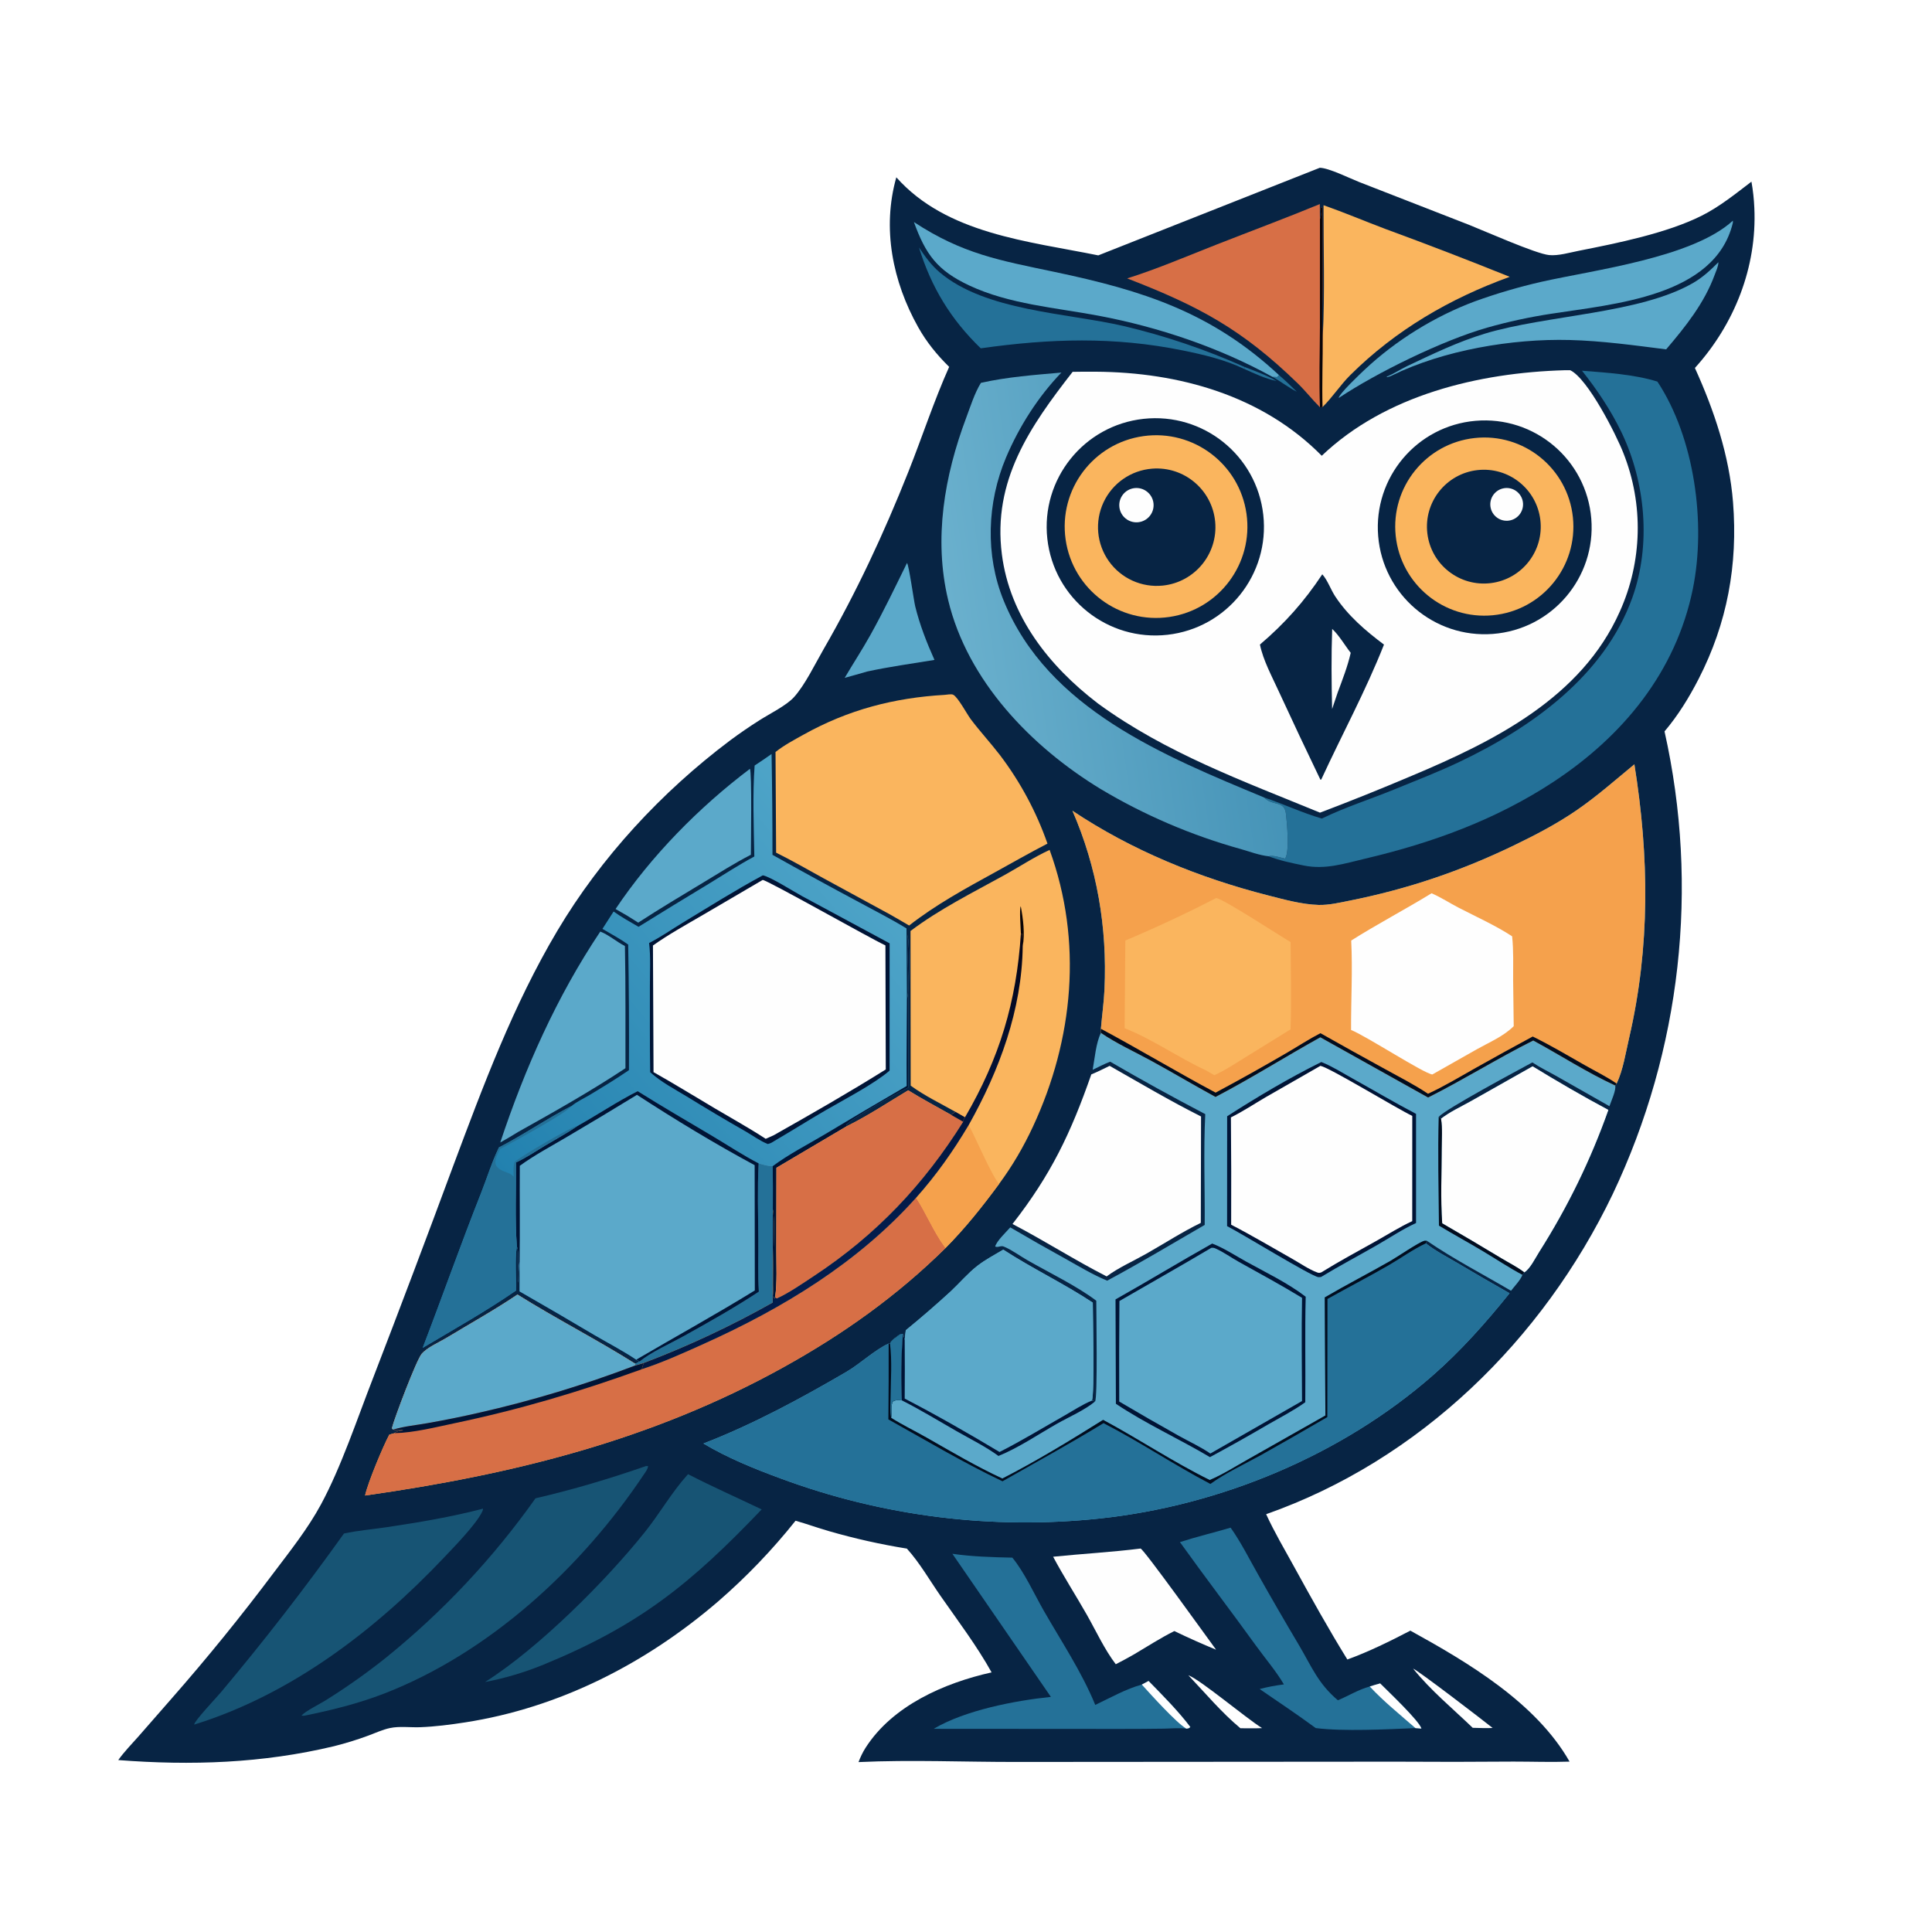
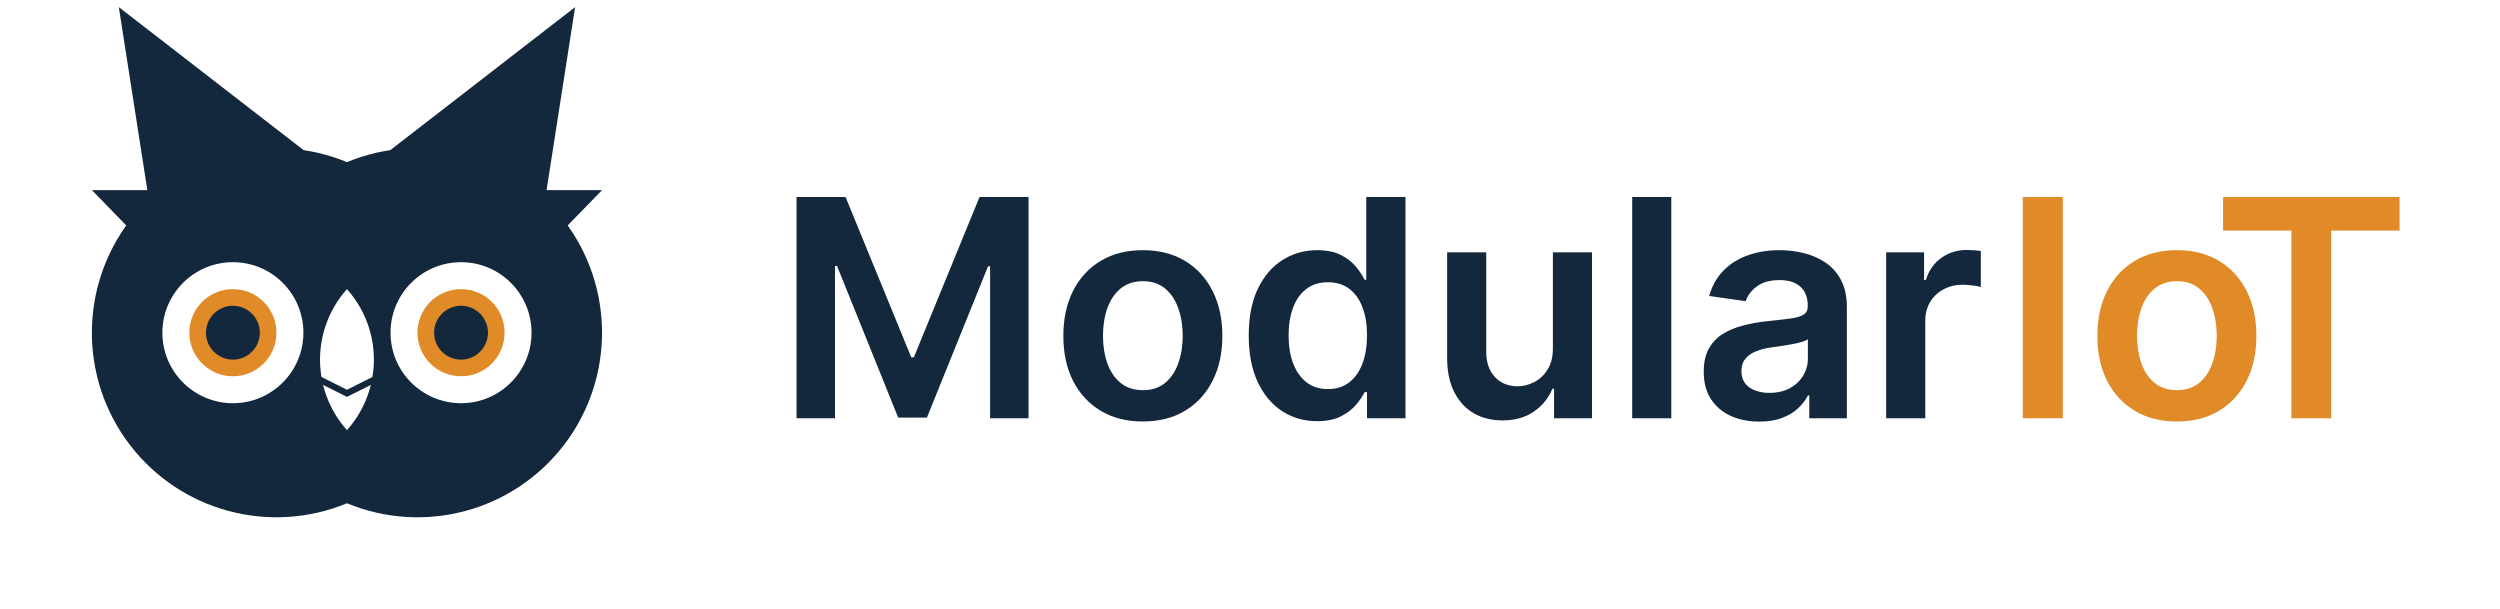
- <svg xmlns="http://www.w3.org/2000/svg" width="1024" height="1024">
-   <path fill="transparent" d="M0 0L1024 0L1024 1024L0 1024L0 0Z" />
-   <path fill="#072444" d="M699.528 88.923C704.448 89.062 715.154 94.412 720.278 96.433L778.658 119.184C787.204 122.589 813.992 134.481 821.037 135.192C825.884 135.681 831.952 133.872 836.742 132.928C856.963 128.942 883.622 123.56 902.041 114.268C911.468 109.513 919.945 102.661 928.303 96.282C929.129 100.9 929.641 105.569 929.837 110.257C931.271 141.604 919.285 171.879 898.336 195.033C908.547 217.525 916.577 241.455 918.537 266.183C921.161 299.296 915.497 330.24 900.324 359.824C895.301 369.619 889.375 379.266 882.234 387.655C900.717 470.177 891.05 556.511 854.773 632.901C817.74 710.127 752.502 773.904 671.084 802.557C675.425 812.042 680.903 821.296 685.926 830.443C695.023 847.01 704.176 863.484 714.123 879.563C725.434 875.478 736.844 869.833 747.52 864.276C778.124 881.145 814.128 902.47 831.906 933.694C822.049 934.046 812.096 933.671 802.228 933.677C781.331 933.848 760.432 933.863 739.535 933.721L539.25 933.868C511.226 933.924 483.029 932.634 455.034 933.943C456.043 931.309 457.223 928.785 458.741 926.405C473.03 904.001 500.56 891.969 525.567 886.4C517.821 872.435 507.729 859.093 498.591 845.986C492.759 837.637 487.498 828.34 480.662 820.791C466.724 818.55 452.935 815.458 439.374 811.534C433.424 809.837 427.614 807.704 421.659 806.019C409.313 821.521 395.562 835.85 380.583 848.826C342.349 881.68 296.516 905.169 246.483 912.909C238.641 914.122 230.616 915.159 222.681 915.457C217.435 915.654 211.79 914.813 206.645 915.911C202.761 916.74 198.948 918.533 195.217 919.904C189.263 922.112 183.192 923.988 177.03 925.525C139.168 934.595 101.339 935.855 62.682 932.872C65.869 928.41 69.796 924.415 73.426 920.305L90.806 900.427C109.761 878.844 127.872 856.533 145.099 833.546C153.838 821.966 163.179 810.216 170.096 797.425C180.884 777.474 189.289 752.055 197.615 730.704C212.074 693.21 226.274 655.617 240.214 617.928C256.2 575.219 271.973 532.772 295.36 493.408C318.53 454.41 350.668 419.712 386.865 392.516C391.999 388.696 397.277 385.074 402.687 381.658C407.974 378.29 416.795 373.952 420.813 369.515C426.702 363.012 431.939 352.025 436.457 344.2C453.985 313.846 468.488 282.648 481.437 250.095C488.768 231.663 494.982 212.539 503.076 194.445C496.593 188.066 491.116 181.365 486.656 173.413C473.095 149.232 467.41 121.004 475.068 93.984C501.793 124.029 545.045 127.825 582.107 135.356L699.528 88.923Z" />
-   <path fill="#5BA9CA" d="M568.415 429.715C599.827 450.712 635.476 465.217 671.991 474.555C680.539 476.741 690.094 479.405 698.927 479.633C704.375 479.773 710.012 478.43 715.334 477.367C746.088 471.222 774.375 461.648 802.627 447.979C813.876 442.537 824.887 436.795 835.223 429.741C846.227 422.231 856.022 413.541 866.259 405.094C874.092 453.979 874.683 501.775 863.464 550.158C861.692 557.801 860.255 567.247 856.848 574.316C856.216 575.216 856.526 574.928 856.062 575.314C856.783 577.528 853.872 583.833 853.033 586.304L825.412 570.611C821.046 568.139 816.35 565.887 812.191 563.1C804.66 567.199 766.605 587.529 762.546 591.944L763.765 592.955C768.477 589.291 774.549 586.507 779.789 583.556L812.307 565.189C825.429 573.205 838.886 581.055 852.455 588.287C842.969 615.022 830.917 639.68 815.721 663.654C813.796 666.692 810.862 672.666 807.891 674.371L806.911 675.694C805.935 678.456 802.699 681.736 800.869 684.133C786.135 675.451 770.42 667.341 756.344 657.681L755.694 659.011C760.79 663.001 766.865 666.147 772.444 669.426C781.604 674.863 790.819 680.208 800.086 685.46C787.521 701.071 774.396 715.889 759.281 729.104C711.02 771.296 646.849 797.945 583.326 804.787C525.901 810.964 467.825 803.707 413.686 783.588C399.572 778.381 385.799 772.805 372.835 765.099C399.11 754.938 424.449 741.243 448.746 727.033C455.856 722.874 464.018 715.183 471.008 712.118L471.71 712.137C472.246 710.608 473.859 709.511 475.13 708.593C476.282 707.761 477.156 706.755 478.608 706.985C478.922 708.046 479.314 709.127 479.506 710.217C479.693 708.499 479.83 706.759 480.083 705.051C488.238 698.4 496.196 691.512 503.947 684.396C508.64 680.004 513.014 674.802 518.076 670.879C522.258 667.637 527.192 665.045 531.742 662.335C547.176 672.372 563.885 680.284 579.2 690.417C579.222 698.24 580.192 737.756 578.769 742.345L580.41 742.8C581.82 741.012 581.043 695.556 581.046 689.397C570.821 681.658 556.114 674.532 544.687 668.023C540.661 665.731 536.264 662.432 532.028 660.704C530.378 660.031 529.13 661.354 527.453 660.7C528.311 657.645 533.255 653.065 535.457 650.532C545.137 656.217 554.895 661.769 564.727 667.187C571.955 671.23 579.171 675.606 586.83 678.786C604.272 669.437 621.381 659.153 638.517 649.228C638.654 629.735 637.847 609.957 638.81 590.506C621.812 581.628 605.016 572.366 588.437 562.728C585.285 563.883 582.181 565.589 579.135 567.023C580.219 561.073 580.864 552.824 583.512 547.447C583.311 546.607 583.396 546.113 583.503 545.268C584.079 538.299 585.08 531.324 585.401 524.34C586.905 491.617 581.484 459.74 568.415 429.715Z" />
-   <path fill="#F5A14C" d="M568.415 429.715C599.827 450.712 635.476 465.217 671.991 474.555C680.539 476.741 690.094 479.405 698.927 479.633C704.375 479.773 710.012 478.43 715.334 477.367C746.088 471.222 774.375 461.648 802.627 447.979C813.876 442.537 824.887 436.795 835.223 429.741C846.227 422.231 856.022 413.541 866.259 405.094C874.092 453.979 874.683 501.775 863.464 550.158C861.692 557.801 860.255 567.247 856.848 574.316C856.216 575.216 856.526 574.928 856.062 575.314C841.162 568.482 827.084 559.295 812.652 551.49C793.741 560.945 775.814 572.213 756.92 581.704L699.797 549.787C681.191 560.123 663.128 571.546 644.252 581.404C632.847 575.19 621.698 568.534 610.307 562.313C601.449 557.474 591.834 553.117 583.512 547.447C583.311 546.607 583.396 546.113 583.503 545.268C584.079 538.299 585.08 531.324 585.401 524.34C586.905 491.617 581.484 459.74 568.415 429.715Z" />
-   <path fill="#010C1E" d="M583.503 545.268C603.943 556.232 623.834 568.204 644.299 579.119C657.118 572.267 669.805 565.17 682.353 557.833C688.162 554.459 693.901 550.666 699.869 547.612C711.226 554.029 722.628 560.367 734.073 566.625C741.66 570.807 749.682 574.888 756.867 579.713C765.567 575.71 773.848 570.691 782.19 565.996C792.202 560.362 802.266 554.82 812.38 549.372C821.889 554.04 831.088 559.513 840.299 564.746C845.752 567.844 851.704 570.748 856.848 574.316C856.216 575.216 856.526 574.928 856.062 575.314C841.162 568.482 827.084 559.295 812.652 551.49C793.741 560.945 775.814 572.213 756.92 581.704L699.797 549.787C681.191 560.123 663.128 571.546 644.252 581.404C632.847 575.19 621.698 568.534 610.307 562.313C601.449 557.474 591.834 553.117 583.512 547.447C583.311 546.607 583.396 546.113 583.503 545.268Z" />
-   <path fill="#FEFEFE" d="M758.76 473.452C763.711 475.582 768.427 478.686 773.232 481.166C782.546 485.974 792.688 490.529 801.458 496.26C802.271 503.856 801.969 511.661 801.99 519.296L802.3 543.892C796.863 549.327 789.392 552.392 782.755 556.136L759.175 569.486C754.718 569.026 724.205 549.16 716.09 545.904C716.033 530.163 716.95 514.203 716.168 498.505C730.041 489.737 744.739 482.056 758.76 473.452Z" />
-   <path fill="#FAB55E" d="M644.625 475.956C648.903 476.741 677.668 495.578 684.054 499.324C684.089 514.702 684.583 530.226 683.998 545.589L659.613 560.677C654.385 563.897 649.208 567.399 643.587 569.892C642.053 568.933 640.442 568.068 638.874 567.163C624.339 560.397 611.064 550.905 596.076 544.969L596.447 498.497C612.792 491.61 628.863 484.09 644.625 475.956Z" />
-   <path fill="#247198" d="M702.158 687.652C713.646 680.934 725.518 674.845 737.073 668.235C740.449 666.304 752.044 658.404 754.836 657.692C755.323 657.568 755.841 657.685 756.344 657.681L755.694 659.011C760.79 663.001 766.865 666.147 772.444 669.426C781.604 674.863 790.819 680.208 800.086 685.46C787.521 701.071 774.396 715.889 759.281 729.104C711.02 771.296 646.849 797.945 583.326 804.787C525.901 810.964 467.825 803.707 413.686 783.588C399.572 778.381 385.799 772.805 372.835 765.099C399.11 754.938 424.449 741.243 448.746 727.033C455.856 722.874 464.018 715.183 471.008 712.118L471.71 712.137C472.246 710.608 473.859 709.511 475.13 708.593C476.282 707.761 477.156 706.755 478.608 706.985C477.63 717.151 477.473 731.81 478 742.219C476.305 742.136 474.733 741.837 473.25 742.823C471.893 744.906 472.823 748.885 472.336 751.486C478.295 755.259 484.857 758.411 491.012 761.913C504.259 769.449 517.438 777.254 531.281 783.659C549.478 774.344 567.35 763.411 584.676 752.569C603.732 762.796 621.788 774.889 641.183 784.449C648.199 781.482 654.955 777.156 661.592 773.426L702.491 750.255L702.158 687.652Z" />
-   <path fill="#010C1E" d="M702.158 687.652C713.646 680.934 725.518 674.845 737.073 668.235C740.449 666.304 752.044 658.404 754.836 657.692C755.323 657.568 755.841 657.685 756.344 657.681L755.694 659.011C748.954 662.156 742.551 666.818 736.077 670.562C725.367 676.755 714.374 682.426 703.585 688.474L703.514 751.088C691.793 757.927 680.015 764.669 668.183 771.314C659.38 776.171 649.648 780.663 641.526 786.514C622.278 776.41 604.168 764.238 584.901 754.293C567.283 765.051 549.293 774.932 531.348 785.113C510.682 775.304 490.824 763.444 470.854 752.306C470.999 738.911 471.05 725.514 471.008 712.118L471.71 712.137C472.246 710.608 473.859 709.511 475.13 708.593C476.282 707.761 477.156 706.755 478.608 706.985C477.63 717.151 477.473 731.81 478 742.219C476.305 742.136 474.733 741.837 473.25 742.823C471.893 744.906 472.823 748.885 472.336 751.486C478.295 755.259 484.857 758.411 491.012 761.913C504.259 769.449 517.438 777.254 531.281 783.659C549.478 774.344 567.35 763.411 584.676 752.569C603.732 762.796 621.788 774.889 641.183 784.449C648.199 781.482 654.955 777.156 661.592 773.426L702.491 750.255L702.158 687.652Z" />
-   <path fill="#247198" d="M471.71 712.137C472.246 710.608 473.859 709.511 475.13 708.593C476.282 707.761 477.156 706.755 478.608 706.985C477.63 717.151 477.473 731.81 478 742.219C476.305 742.136 474.733 741.837 473.25 742.823C471.893 744.906 472.823 748.885 472.336 751.486C471.609 748.186 471.998 744.092 472.03 740.687C472.116 731.326 472.881 721.412 471.71 712.137Z" />
-   <path fill="#5BA9CA" d="M531.742 662.335C547.176 672.372 563.885 680.284 579.2 690.417C579.222 698.24 580.192 737.756 578.769 742.345L580.41 742.8C574.856 747.457 566.69 750.941 560.298 754.564C550.263 760.254 539.863 767.383 529.211 771.682C522.402 766.703 514.341 762.728 507.001 758.536C497.407 753.057 487.86 747.194 478 742.219C477.473 731.81 477.63 717.151 478.608 706.985C478.922 708.046 479.314 709.127 479.506 710.217C479.693 708.499 479.83 706.759 480.083 705.051C488.238 698.4 496.196 691.512 503.947 684.396C508.64 680.004 513.014 674.802 518.076 670.879C522.258 667.637 527.192 665.045 531.742 662.335Z" />
-   <path fill="#001436" d="M478.608 706.985C478.922 708.046 479.314 709.127 479.506 710.217C479.592 720.572 479.594 730.928 479.511 741.283C496.515 750.085 513.347 759.76 529.778 769.585C541.475 763.664 552.766 756.765 564.17 750.294C568.88 747.621 573.764 744.347 578.769 742.345L580.41 742.8C574.856 747.457 566.69 750.941 560.298 754.564C550.263 760.254 539.863 767.383 529.211 771.682C522.402 766.703 514.341 762.728 507.001 758.536C497.407 753.057 487.86 747.194 478 742.219C477.473 731.81 477.63 717.151 478.608 706.985Z" />
-   <path fill="#FEFEFE" d="M763.765 592.955C768.477 589.291 774.549 586.507 779.789 583.556L812.307 565.189C825.429 573.205 838.886 581.055 852.455 588.287C842.969 615.022 830.917 639.68 815.721 663.654C813.796 666.692 810.862 672.666 807.891 674.371C804.236 671.551 799.603 669.258 795.638 666.853C785.288 660.589 774.872 654.433 764.392 648.388C763.466 635.294 764.119 621.791 764.135 608.645C764.14 603.573 764.603 597.946 763.765 592.955Z" />
-   <path fill="#010C1E" d="M762.672 649.608C762.498 630.42 762.01 611.123 762.546 591.944L763.765 592.955C764.603 597.946 764.14 603.573 764.135 608.645C764.119 621.791 763.466 635.294 764.392 648.388C774.872 654.433 785.288 660.589 795.638 666.853C799.603 669.258 804.236 671.551 807.891 674.371L806.911 675.694C799.823 671.915 793.055 667.399 786.162 663.269C778.392 658.613 770.434 654.284 762.672 649.608Z" />
-   <path fill="#001436" d="M700.336 562.894C705.968 565.12 711.418 568.577 716.707 571.525C727.988 577.812 739.083 584.373 750.528 590.369L750.525 648.224C743.325 651.537 736.403 656.17 729.518 660.122C719.761 665.722 709.821 670.96 700.203 676.807C699.731 676.843 699.258 676.969 698.787 676.915C694.919 676.469 657.707 653.525 650.385 649.878L650.414 591.637C666.375 581.389 683.341 571.293 700.336 562.894Z" />
-   <path fill="#FEFEFE" d="M699.856 564.914C704.702 565.827 740.155 587.46 748.535 591.447L748.515 647.227C741.812 650.337 735.496 654.347 729.048 657.955C719.434 663.337 709.704 668.555 700.347 674.377C699.358 674.679 699.092 674.778 698.077 674.402C693.696 672.78 688.982 669.498 684.848 667.17C674.092 661.115 663.52 654.784 652.541 649.13C652.624 630.168 652.58 611.207 652.409 592.246C658.8 589.082 664.95 584.978 671.116 581.381L699.856 564.914Z" />
-   <path fill="#001436" d="M642.499 659.109C648.636 661.47 654.674 665.441 660.434 668.638C670.964 674.483 682.512 679.963 692.047 687.291C691.575 705.928 692.016 724.575 691.823 743.215C685.79 747.547 678.94 751.069 672.497 754.771C662.199 760.796 651.798 766.644 641.298 772.312C624.914 762.569 607.318 754.674 591.447 744.029L591.251 688.715C608.444 679.038 625.304 668.771 642.499 659.109Z" />
-   <path fill="#5BA9CA" d="M642.044 661.37C642.996 661.31 643.432 661.356 644.299 661.742C648.485 663.606 652.556 666.559 656.581 668.799C667.812 675.05 679.128 681.186 690.111 687.867C689.767 706.086 690.047 724.355 690.103 742.58L641.501 770.41C636.394 766.87 630.282 764.084 624.836 761.042C614.222 755.108 603.681 749.045 593.215 742.853C593.132 725.088 593.167 707.323 593.32 689.559C609.569 680.162 625.886 670.944 642.044 661.37Z" />
-   <path fill="#FEFEFE" d="M829.313 196.227L832.235 196.22C841.595 200.614 856.767 230.653 860.434 240.148C871.206 267.265 870.507 297.594 858.499 324.187C838.22 369.801 791.798 392.899 748.188 411.214C732.132 418.036 715.942 424.541 699.629 430.724C659.031 414.015 618.084 399.205 582.261 373.098L581.55 372.556C556.02 352.958 535.207 326.655 531.015 293.814C526.02 254.689 545.92 226.073 568.522 197.081C572.603 197.005 576.686 196.984 580.768 197.016C624.778 197.282 668.951 209.554 700.554 241.564C734.389 209.3 783.83 197.535 829.313 196.227Z" />
-   <path fill="#072444" d="M606.125 221.993C637.693 218.566 666.077 241.344 669.568 272.906C673.059 304.468 650.339 332.898 618.784 336.452C587.139 340.018 558.609 317.218 555.108 285.565C551.607 253.913 574.465 225.43 606.125 221.993Z" />
-   <path fill="#FAB55E" d="M606.115 231.143C632.52 227.5 656.903 245.887 660.663 272.276C664.422 298.665 646.144 323.129 619.772 327.006C593.234 330.907 568.582 312.488 564.799 285.933C561.015 259.378 579.543 234.808 606.115 231.143Z" />
-   <path fill="#072444" d="M610.631 248.4C627.622 247.057 642.532 259.632 644.073 276.607C645.614 293.581 633.212 308.636 616.257 310.374C605.112 311.517 594.214 306.58 587.722 297.449C581.231 288.318 580.149 276.402 584.89 266.252C589.631 256.101 599.463 249.283 610.631 248.4Z" />
-   <path fill="#FEFEFE" d="M601.304 258.711C606.314 258.14 610.833 261.755 611.377 266.768C611.921 271.782 608.283 276.281 603.266 276.799C598.287 277.312 593.829 273.707 593.289 268.731C592.749 263.755 596.331 259.277 601.304 258.711Z" />
-   <path fill="#072444" d="M782.009 223.047C813.307 220.315 840.852 243.567 843.413 274.879C845.973 306.191 822.571 333.609 791.246 335.999C760.162 338.37 733 315.187 730.459 284.116C727.918 253.045 750.953 225.757 782.009 223.047Z" />
-   <path fill="#FAB55E" d="M781.531 232.171C807.575 229.296 830.979 248.176 833.676 274.239C836.374 300.301 817.334 323.576 791.254 326.096C765.425 328.592 742.422 309.774 739.75 283.962C737.078 258.15 755.738 235.019 781.531 232.171Z" />
-   <path fill="#072444" d="M783.079 249.164C799.551 247.3 814.439 259.081 816.412 275.54C818.385 291.999 806.704 306.965 790.259 309.048C773.657 311.15 758.519 299.334 756.527 282.719C754.535 266.105 766.452 251.045 783.079 249.164Z" />
-   <path fill="#FEFEFE" d="M796.589 258.881C801.225 257.794 805.871 260.646 807.002 265.272C808.132 269.898 805.325 274.571 800.71 275.745C796.033 276.936 791.282 274.082 790.136 269.393C788.991 264.705 791.889 259.982 796.589 258.881Z" />
-   <path fill="#072444" d="M700.839 304.39C703.611 307.427 705.354 312.556 707.688 316.093C714.478 326.38 723.77 334.326 733.54 341.652C723.869 366.148 711.288 389.312 700.282 413.181L699.836 413.242C692.356 397.719 685.009 382.132 677.794 366.483C674.197 358.573 669.545 350.131 667.794 341.631C680.985 330.387 691.281 318.82 700.839 304.39Z" />
-   <path fill="#FEFEFE" d="M706.086 333.349C709.653 336.591 712.885 342.174 715.907 346.02C714.285 353.222 711.525 360.216 708.971 367.127L706.052 375.791C705.715 361.59 705.575 347.553 706.086 333.349Z" />
-   <defs>
-     <linearGradient id="gradient_0" gradientUnits="userSpaceOnUse" x1="272.77" y1="629.915" x2="465.127" y2="469.505">
-       <stop offset="0" stop-color="#2281AF" />
-       <stop offset="1" stop-color="#4EA4C8" />
-     </linearGradient>
-   </defs>
-   <path fill="url(#gradient_0)" d="M408.947 399.636C409.275 417.447 409.435 435.26 409.426 453.074C424.58 461.575 439.822 469.916 455.151 478.098C463.612 482.679 472.248 487.058 480.46 492.072L480.682 529.392C480.743 529.227 480.819 529.067 480.866 528.898C482.419 523.291 480.314 503.337 481.111 495.415C482.45 506.661 481.638 518.617 481.524 529.931L481.5 576.362C477.293 578.22 450.197 593.589 448.661 596.051L448.987 596.823L411.544 618.963L411.475 662.469C411.454 670.671 411.984 679.588 410.833 687.694L410.482 688.294C408.391 686.391 411.288 647.633 409.621 641.062L409.515 690.405C387.57 702.769 364.73 713.47 341.185 722.417C339.685 722.867 338.13 723.438 336.605 723.768L336.718 722.832L339.037 721.691L337.229 720.642C330.134 715.873 322.28 711.822 314.895 707.495C301.797 699.708 288.634 692.03 275.408 684.463C275.452 679.218 275.445 673.972 275.387 668.727C274.616 672.173 274.891 676.248 274.8 679.797C273.96 675.761 275.535 663.286 273.938 660.686C272.872 667.251 273.678 677.045 273.487 684.04C257.608 695.004 240.589 704.524 224.022 714.41C234.504 687.132 244.189 659.527 254.953 632.366C258.125 624.362 260.689 615.894 264.445 608.157C277.61 601.408 289.856 592.898 303.011 586.142C305.703 583.868 309.683 582.057 312.734 580.219C319.724 576.008 326.623 571.812 333.359 567.198C333.473 545.01 333.338 522.821 332.953 500.635C328.627 497.562 323.88 495.008 319.301 492.33L325.216 483.12C329.455 486.119 333.937 488.649 338.44 491.222C350.792 483.547 363.194 475.954 375.647 468.445C383.639 463.569 391.559 458.381 399.812 453.963C399.534 438.788 398.852 420.695 399.969 405.743C402.995 403.757 405.988 401.721 408.947 399.636Z" />
-   <path fill="#5BA9CA" d="M306.08 596.797C316.788 590.805 327.034 583.886 337.981 578.347C351.073 586.551 364.433 594.29 377.708 602.189C385.789 606.996 393.749 612.295 402.097 616.608C404.592 617.347 406.904 618.093 409.539 618.086C409.668 625.744 409.696 633.403 409.621 641.062L409.515 690.405C387.57 702.769 364.73 713.47 341.185 722.417C339.685 722.867 338.13 723.438 336.605 723.768L336.718 722.832L339.037 721.691L337.229 720.642C330.134 715.873 322.28 711.822 314.895 707.495C301.797 699.708 288.634 692.03 275.408 684.463C275.452 679.218 275.445 673.972 275.387 668.727C274.616 672.173 274.891 676.248 274.8 679.797C273.96 675.761 275.535 663.286 273.938 660.686C272.892 646.038 273.585 630.817 273.479 616.116C278.815 613.676 283.901 610.183 288.951 607.161C294.661 603.744 300.589 600.558 306.08 596.797Z" />
-   <path fill="#247198" d="M402.097 616.608C404.592 617.347 406.904 618.093 409.539 618.086C409.668 625.744 409.696 633.403 409.621 641.062L409.515 690.405C387.57 702.769 364.73 713.47 341.185 722.417C339.685 722.867 338.13 723.438 336.605 723.768L336.718 722.832L339.037 721.691C344.316 717.056 355.805 711.845 362.291 708.238C375.773 700.742 389.341 693.126 402.212 684.625C401.642 675.489 402.008 666.055 401.936 656.883C401.832 643.498 401.4 629.972 402.097 616.608Z" />
-   <path fill="#001436" d="M306.08 596.797C316.788 590.805 327.034 583.886 337.981 578.347C351.073 586.551 364.433 594.29 377.708 602.189C385.789 606.996 393.749 612.295 402.097 616.608C401.4 629.972 401.832 643.498 401.936 656.883C402.008 666.055 401.642 675.489 402.212 684.625C389.341 693.126 375.773 700.742 362.291 708.238C355.805 711.845 344.316 717.056 339.037 721.691L337.229 720.642C358.164 708.371 379.401 696.71 400.067 683.961L399.987 617.565C378.808 606.158 357.771 593.402 337.615 580.283C325.245 587.877 312.801 595.351 300.286 602.704C292.049 607.573 283.228 612.253 275.504 617.889C275.373 634.834 275.674 651.782 275.387 668.727C274.616 672.173 274.891 676.248 274.8 679.797C273.96 675.761 275.535 663.286 273.938 660.686C272.892 646.038 273.585 630.817 273.479 616.116C278.815 613.676 283.901 610.183 288.951 607.161C294.661 603.744 300.589 600.558 306.08 596.797Z" />
-   <path fill="#247198" d="M264.445 608.157C277.61 601.408 289.856 592.898 303.011 586.142C300.284 589.938 270.941 605.875 265.047 609.028C263.998 611.309 261.965 614.578 262.725 617.147C263.276 619.007 265.603 620.251 267.275 620.921C269.467 621.8 270.492 621.91 272.253 623.685C272.206 621.036 271.939 618.332 272.79 615.791C276.193 612.868 303.133 596.884 306.08 596.797C300.589 600.558 294.661 603.744 288.951 607.161C283.901 610.183 278.815 613.676 273.479 616.116C273.585 630.817 272.892 646.038 273.938 660.686C272.872 667.251 273.678 677.045 273.487 684.04C257.608 695.004 240.589 704.524 224.022 714.41C234.504 687.132 244.189 659.527 254.953 632.366C258.125 624.362 260.689 615.894 264.445 608.157Z" />
-   <path fill="#001436" d="M480.682 529.392C480.743 529.227 480.819 529.067 480.866 528.898C482.419 523.291 480.314 503.337 481.111 495.415C482.45 506.661 481.638 518.617 481.524 529.931L481.5 576.362C477.293 578.22 450.197 593.589 448.661 596.051L448.987 596.823L411.544 618.963L411.475 662.469C411.454 670.671 411.984 679.588 410.833 687.694L410.482 688.294C408.391 686.391 411.288 647.633 409.621 641.062C409.696 633.403 409.668 625.744 409.539 618.086C418.029 611.794 427.72 606.823 436.816 601.439C451.329 592.71 465.912 584.097 480.562 575.6C480.433 560.204 480.638 544.79 480.682 529.392Z" />
-   <path fill="#001436" d="M404.318 463.949C408.276 464.671 420.699 472.583 425.102 474.967L471.517 499.986L471.494 567.462C463.185 574.597 447.655 582.626 437.743 588.382C428.626 593.676 419.724 599.32 410.611 604.623C409.369 605.438 408.418 606.028 406.934 606.348C402.856 604.747 398.85 601.775 395.027 599.588C384.615 593.649 374.309 587.528 364.111 581.228C357.509 577.217 350.35 573.495 344.617 568.294C344.356 553.107 344.503 537.893 344.46 522.703C344.439 515.222 344.935 507.225 344.041 499.808C350.157 496.731 355.885 492.665 361.751 489.115C375.808 480.606 389.861 471.744 404.318 463.949Z" />
-   <path fill="#FEFEFE" d="M404.235 466.386C406.794 466.523 460.601 497.018 469.293 501.092L469.488 566.82C450.027 578.996 429.971 590.478 409.981 601.762L405.836 603.597C397.117 597.896 387.897 592.799 378.931 587.487C368.094 581.067 357.359 574.434 346.383 568.255L346.078 501.129C354.493 495.174 363.623 490.143 372.524 484.951L404.235 466.386Z" />
-   <path fill="#FAB55E" d="M556.318 450.47C573.948 498.898 569.01 550.911 547.502 597.101C542.485 607.875 536.609 617.96 529.53 627.524C520.674 639.522 511.672 650.861 501.16 661.47C475.363 686.888 446.91 707.123 415.266 724.661C345.453 763.355 271.865 781.507 193.496 792.656C194.983 785.804 202.979 766.682 206.326 760.427C207.289 760.089 208.223 759.822 209.218 759.597C209.891 758.839 211.705 758.35 212.709 758.268C213.534 758.201 212.876 758.373 213.687 758.091L213.686 758.077C213.541 758.044 213.396 758.014 213.252 757.976C211.896 757.619 210.7 757.962 209.311 757.837L208.356 757.744L207.722 756.995C208.921 752.005 220.759 720.717 223.551 717.527C226.596 714.049 232.748 711.484 236.776 709.043C249.271 701.47 262.16 694.33 274.268 686.158C294.729 698.985 316.312 709.976 336.718 722.832L336.605 723.768C338.13 723.438 339.685 722.867 341.185 722.417C364.73 713.47 387.57 702.769 409.515 690.405L409.621 641.062C411.288 647.633 408.391 686.391 410.482 688.294L410.833 687.694C411.984 679.588 411.454 670.671 411.475 662.469L411.544 618.963L448.987 596.823C460.03 591.391 470.783 584.245 481.359 577.9C488.767 582.477 496.486 586.61 504.076 590.878L506.432 589.323C498.587 584.893 489.952 580.738 482.683 575.412L482.59 493.436C498.177 481.702 515.462 473.17 532.47 463.759C540.354 459.396 548.142 454.216 556.318 450.47Z" />
-   <path fill="#D76F46" d="M485.557 634.833C490.952 643.155 494.856 652.884 500.653 660.774L501.16 661.47C475.363 686.888 446.91 707.123 415.266 724.661C345.453 763.355 271.865 781.507 193.496 792.656C194.983 785.804 202.979 766.682 206.326 760.427C207.289 760.089 208.223 759.822 209.218 759.597C209.891 758.839 211.705 758.35 212.709 758.268C213.534 758.201 212.876 758.373 213.687 758.091L213.686 758.077C213.541 758.044 213.396 758.014 213.252 757.976C211.896 757.619 210.7 757.962 209.311 757.837L208.356 757.744L207.722 756.995C208.921 752.005 220.759 720.717 223.551 717.527C226.596 714.049 232.748 711.484 236.776 709.043C249.271 701.47 262.16 694.33 274.268 686.158C294.729 698.985 316.312 709.976 336.718 722.832L336.605 723.768C338.13 723.438 339.685 722.867 341.185 722.417C340.801 723.525 340.423 724.619 340.112 725.749C351.415 722.077 362.416 717.071 373.242 712.193C415.121 693.325 454.699 669.289 485.557 634.833Z" />
-   <path fill="#5BA9CA" d="M274.268 686.158C294.729 698.985 316.312 709.976 336.718 722.832L336.605 723.768C309.56 734.071 281.821 742.451 253.595 748.847C244.568 750.904 235.491 752.735 226.372 754.338C220.464 755.386 214.082 755.967 208.356 757.744L207.722 756.995C208.921 752.005 220.759 720.717 223.551 717.527C226.596 714.049 232.748 711.484 236.776 709.043C249.271 701.47 262.16 694.33 274.268 686.158Z" />
-   <path fill="#001436" d="M336.605 723.768C338.13 723.438 339.685 722.867 341.185 722.417C340.801 723.525 340.423 724.619 340.112 725.749C306.493 737.863 275.6 747.05 240.576 754.414C230.664 756.497 219.345 759.372 209.218 759.597C209.891 758.839 211.705 758.35 212.709 758.268C213.534 758.201 212.876 758.373 213.687 758.091L213.686 758.077C213.541 758.044 213.396 758.014 213.252 757.976C211.896 757.619 210.7 757.962 209.311 757.837L208.356 757.744C214.082 755.967 220.464 755.386 226.372 754.338C235.491 752.735 244.568 750.904 253.595 748.847C281.821 742.451 309.56 734.071 336.605 723.768Z" />
-   <path fill="#D76F46" d="M481.359 577.9C488.767 582.477 496.486 586.61 504.076 590.878L506.432 589.323L511.466 592.192L510.342 593.975L510.501 594.551C489.626 627.871 464.45 654.479 431.547 676.198C425.9 679.926 417.661 685.61 411.724 688.188L410.833 687.694C411.984 679.588 411.454 670.671 411.475 662.469L411.544 618.963L448.987 596.823C460.03 591.391 470.783 584.245 481.359 577.9Z" />
-   <path fill="#001436" d="M506.432 589.323L511.466 592.192L510.342 593.975L510.501 594.551L504.076 590.878L506.432 589.323Z" />
-   <path fill="#F5A14C" d="M513.441 596.28C517.211 603.242 525.517 622.878 529.53 627.524C520.674 639.522 511.672 650.861 501.16 661.47L500.653 660.774C494.856 652.884 490.952 643.155 485.557 634.833C496.345 622.711 505.153 610.208 513.441 596.28Z" />
-   <defs>
-     <linearGradient id="gradient_1" gradientUnits="userSpaceOnUse" x1="421.501" y1="581.376" x2="471.638" y2="650.629">
-       <stop offset="0" stop-color="#050111" />
-       <stop offset="1" stop-color="#021D4E" />
-     </linearGradient>
-   </defs>
-   <path fill="url(#gradient_1)" d="M541.087 494.9L541.712 494.776C541.938 497.063 541.834 499.345 542.063 501.618C541.631 535.233 529.707 567.287 513.441 596.28C505.153 610.208 496.345 622.711 485.557 634.833C454.699 669.289 415.121 693.325 373.242 712.193C362.416 717.071 351.415 722.077 340.112 725.749C340.423 724.619 340.801 723.525 341.185 722.417C364.73 713.47 387.57 702.769 409.515 690.405L409.621 641.062C411.288 647.633 408.391 686.391 410.482 688.294L410.833 687.694L411.724 688.188C417.661 685.61 425.9 679.926 431.547 676.198C464.45 654.479 489.626 627.871 510.501 594.551L510.342 593.975L511.466 592.192C529.753 560.894 538.739 531.007 541.087 494.9Z" />
-   <path fill="#0A0406" d="M541.087 494.9C541.021 492.232 540.183 481.873 541.023 480.33C542.297 486.862 543.294 495.006 542.063 501.618C541.834 499.345 541.938 497.063 541.712 494.776L541.087 494.9Z" />
-   <path fill="#FAB55E" d="M500.736 368.29C501.868 368.203 504.179 367.737 505.181 368.205C507.661 369.365 512.565 378.584 514.521 381.184C519.419 387.694 524.997 393.707 529.964 400.174C540.773 414.411 549.283 430.254 555.183 447.128C545.731 452.005 536.477 457.315 527.155 462.438C511.463 471.061 495.994 479.494 481.85 490.545C478.442 488.481 474.946 486.545 471.493 484.556L436.445 465.487C428.115 460.924 419.879 456.126 411.355 451.933L411.043 398.568C415.594 394.957 420.91 392.144 425.976 389.325C449.646 376.155 473.806 369.86 500.736 368.29Z" />
-   <path fill="#247198" d="M838.489 196.488C851.433 197.516 865.995 198.382 878.456 202.25C898.159 232.027 904.334 277.413 897.224 312.209C888.25 356.129 860.133 390.198 823.395 414.378C792.862 434.473 759.123 446.726 723.71 455.069C712.564 457.695 702.467 461.087 690.991 458.731C684.92 457.485 678.143 456.11 672.391 453.841C674.621 453.116 678.759 454.582 681.115 455.08C683.622 451.595 682.107 435.943 681.587 431.366C680.782 424.289 675.158 427.199 670.669 423.303C670.434 423.099 670.211 422.881 669.982 422.67C680.27 426.09 690.223 430.856 700.627 433.851L701.301 433.522C713.228 427.764 726.242 423.622 738.531 418.605C750.186 413.847 762.109 409.238 773.474 403.84C811.717 385.674 850.22 358.284 865.106 316.964C875.179 289.003 872.223 255.903 859.485 229.254C853.966 217.706 846.462 206.506 838.489 196.488Z" />
-   <defs>
-     <linearGradient id="gradient_2" gradientUnits="userSpaceOnUse" x1="665.164" y1="319.563" x2="506.322" y2="342.867">
-       <stop offset="0" stop-color="#4593B7" />
-       <stop offset="1" stop-color="#6AB0CD" />
-     </linearGradient>
-   </defs>
-   <path fill="url(#gradient_2)" d="M519.908 202.921C533.806 199.789 548.397 198.722 562.572 197.461C550.293 210.192 540.138 226.121 533.235 242.454C523.11 266.41 522.126 294.261 532.002 318.434C555.427 375.773 616.95 400.619 669.982 422.67C670.211 422.881 670.434 423.099 670.669 423.303C675.158 427.199 680.782 424.289 681.587 431.366C682.107 435.943 683.622 451.595 681.115 455.08C678.759 454.582 674.621 453.116 672.391 453.841C667.716 453.38 662.393 451.381 657.848 450.076C631.675 442.823 606.596 432.084 583.284 418.147C546.572 395.8 512.807 360.903 502.541 318.028C494.763 285.539 500.551 252.211 512.114 221.407C514.372 215.392 516.537 208.375 519.908 202.921Z" />
-   <path fill="#FEFEFE" d="M588.134 564.924C604.169 574.035 620.089 583.483 636.578 591.754L636.451 648.152C626.548 652.979 617.189 659.043 607.608 664.484C600.605 668.46 593.038 671.736 586.539 676.521C569.597 667.868 553.521 657.541 536.649 648.739C557.109 622.52 567.518 600.624 578.419 569.45C581.723 568.12 584.923 566.468 588.134 564.924Z" />
-   <path fill="#175474" d="M342.379 777.047L343.481 777.022C343.392 778.653 342.268 779.991 341.377 781.326C308.317 830.874 259.616 875.923 203.527 897.659C189.951 902.921 175.352 906.534 161.108 909.396L159.823 909.319C161.305 907.235 169.865 902.945 172.565 901.233C183.703 894.286 194.428 886.697 204.685 878.506C234.818 854.15 261.45 825.758 283.83 794.131C303.813 789.512 323.016 783.768 342.379 777.047Z" />
-   <path fill="#175474" d="M256.034 799.613C256.016 800.119 255.846 800.607 255.638 801.064C252.604 807.703 240.564 820.016 235.215 825.661C198.691 864.201 154.216 898.161 102.914 914.076C102.891 912.238 114.777 899.713 117.096 896.939C139.924 869.755 161.678 841.686 182.307 812.798C189.724 811.175 197.482 810.563 204.994 809.439C222.09 806.88 239.311 804.007 256.034 799.613Z" />
-   <path fill="#D76F46" d="M597.419 147.561C613.444 142.51 629.032 135.809 644.669 129.672C662.967 122.49 681.357 115.669 699.532 108.164L699.589 116.126C699.691 115.804 699.799 115.484 699.896 115.161C700.276 113.893 700.121 113.223 699.974 111.94C699.913 111.411 699.894 110.879 699.858 110.348L700.868 109.717L701.009 151.239C700.98 160.107 700.471 169.295 701.127 178.131C701.239 190.637 700.552 203.225 701.014 215.711L699.614 215.881C695.557 211.849 692.036 207.302 687.911 203.288C658.432 174.592 635.433 162.237 597.419 147.561Z" />
-   <path fill="#0A0406" d="M699.589 116.126C699.691 115.804 699.799 115.484 699.896 115.161C700.276 113.893 700.121 113.223 699.974 111.94C699.913 111.411 699.894 110.879 699.858 110.348L700.868 109.717L701.009 151.239C700.98 160.107 700.471 169.295 701.127 178.131C701.239 190.637 700.552 203.225 701.014 215.711L699.614 215.881C699.05 201.826 699.535 187.6 699.584 173.532L699.589 116.126Z" />
-   <path fill="#FAB55E" d="M701.503 108.76C712.506 112.63 723.251 117.183 734.161 121.304C756.302 129.428 778.313 137.902 800.187 146.722C768.548 158.159 739.704 174.95 715.739 198.744C710.404 204.041 706.297 210.494 701.014 215.711C700.552 203.225 701.239 190.637 701.127 178.131C702.228 155.164 701.433 131.782 701.503 108.76Z" />
-   <path fill="#175474" d="M364.687 781.349C377.547 787.993 390.676 793.764 403.709 800.016C366.083 839.399 339.063 861.365 288.122 882.27C278.108 886.382 267.706 889.477 257.073 891.509C285.234 873.744 320.846 838.232 341.827 811.99C349.595 802.275 355.965 791.044 364.234 781.841C364.383 781.675 364.536 781.513 364.687 781.349Z" />
-   <path fill="#247198" d="M504.784 823.541C515.215 825.047 526.037 825.366 536.564 825.582C542.945 833.319 548.098 844.736 553.121 853.529C562.454 869.867 573.393 886.199 580.506 903.648C588.355 899.945 596.833 895.108 605.186 892.861L608.748 890.947C616.025 898.358 624.719 907.124 630.885 915.361C630.066 916.172 629.887 916.033 628.798 916.216C624.898 915.715 620.457 916.18 616.509 916.229C608.868 916.334 601.227 916.384 593.586 916.379L494.866 916.314C511.485 906.455 537.854 901.358 556.991 899.388L504.784 823.541Z" />
-   <path fill="#FEFEFE" d="M605.186 892.861L608.748 890.947C616.025 898.358 624.719 907.124 630.885 915.361C630.066 916.172 629.887 916.033 628.798 916.216C623.46 913.164 609.862 898.013 605.186 892.861Z" />
-   <path fill="#5BA9CA" d="M318.161 493.754C322.541 495.421 326.908 499.239 331.223 501.419C331.663 522.99 331.454 544.6 331.505 566.176C313.256 578.26 293.853 589.216 274.743 599.886C271.593 601.868 268.377 603.716 265.142 605.555C278.257 566.123 295.021 528.343 318.161 493.754Z" />
-   <path fill="#247198" d="M652.25 809.696C657.729 817.412 662.093 826.198 666.767 834.429C673.91 847.136 681.212 859.754 688.669 872.28C695.326 883.671 698.751 892.429 709.109 901.181C714.781 898.826 720.003 895.495 725.994 893.888C727.821 893.336 729.658 892.698 731.511 892.246C735.72 896.482 752.097 911.968 753.385 916.176L750.226 915.931C735.311 916.573 711.721 917.762 697.358 915.911C687.683 908.783 677.546 902.041 667.638 895.224C671.875 894.092 676.148 893.331 680.492 892.761C676.328 885.687 670.64 879.082 665.814 872.396C652.487 853.934 638.644 835.867 625.389 817.35C634.185 814.497 643.358 812.327 652.25 809.696Z" />
-   <path fill="#FEFEFE" d="M725.994 893.888C727.821 893.336 729.658 892.698 731.511 892.246C735.72 896.482 752.097 911.968 753.385 916.176L750.226 915.931C742.045 908.798 733.392 901.838 725.994 893.888Z" />
-   <path fill="#5BA9CA" d="M918.434 116.978C918.476 117.776 918.542 117.697 918.386 118.334C908.875 157.304 854.828 161.172 822.31 166.277C810.792 168.024 799.394 170.492 788.185 173.666C764.499 180.46 729.842 197.418 709.526 210.953C709.83 208.64 720.888 198.201 723.297 195.934C739.783 180.422 760.548 167.598 781.728 159.717C793.244 155.555 805.003 152.1 816.939 149.369C845.004 143.054 897.111 136.576 918.434 116.978Z" />
-   <path fill="#5BA9CA" d="M484.391 117.692C510.209 134.652 529.941 138.017 558.903 144.112C605.701 153.959 642.059 165.451 677.904 198.833L676.942 199.861L674.476 199.778C646.141 184.148 614.104 173.353 582.351 167.355C559.55 163.047 534.926 161.277 513.655 151.275C496.744 143.323 490.635 134.89 484.391 117.692Z" />
-   <path fill="#FEFEFE" d="M604.524 820.755C606.275 821.121 640.117 868.359 644.548 874.377C637.077 871.299 629.698 868.003 622.42 864.494C615.155 868.128 608.191 872.625 601.198 876.766C597.971 878.634 594.704 880.379 591.386 882.08C585.41 874.271 580.846 864.287 575.972 855.724C570.139 845.477 563.722 835.502 558.176 825.103C573.648 823.515 589.059 822.711 604.524 820.755Z" />
-   <path fill="#5BA9CA" d="M397.447 407.517C398.6 408.86 397.986 447.875 397.982 453.035C389.347 457.472 381.091 462.725 372.781 467.736C361.199 474.721 349.618 481.64 338.275 489.015L332.308 485.268L326.255 481.801C345.105 453.66 370.451 427.898 397.447 407.517Z" />
-   <path fill="#5BA9CA" d="M910.786 138.982C910.776 141.147 909.551 143.68 908.807 145.703C903.288 160.722 893.344 173.138 883.096 185.169C866.047 183.016 849.103 180.649 831.902 180.206C801.531 179.423 765.138 185.572 737.756 199.006C736.874 199.437 736.108 199.701 735.15 199.915L735.003 199.61C738.909 198.088 742.087 195.81 745.846 194.028C759.348 187.627 772.688 181.17 787.026 176.832C819.834 166.906 868.893 166.362 897.238 150.055C902.438 147.063 906.579 143.219 910.786 138.982Z" />
-   <path fill="#247198" d="M487.072 131.167C490.322 136.004 493.571 140.545 498.052 144.345C522.274 164.885 565.273 165.816 595.449 172.783C617.472 177.967 638.953 185.232 659.6 194.482L659.486 195.553C649.289 190.674 638.006 188.004 626.982 185.759C590.469 178.325 556.547 179.426 519.813 184.617C503.906 169.236 493.582 152.22 487.072 131.167Z" />
-   <path fill="#5BA9CA" d="M480.731 298.398C481.744 299.449 484.322 318.273 485.092 321.408C487.494 331.194 491.176 340.599 495.295 349.77C483.326 351.751 471.479 353.342 459.608 355.921C455.652 357.079 451.686 358.197 447.708 359.275C452.163 351.698 456.971 344.367 461.26 336.68C468.238 324.175 474.418 311.246 480.731 298.398Z" />
-   <path fill="#FEFEFE" d="M748.981 884.397C751.459 885.261 786.44 912.056 791.124 915.86C787.631 916.046 784.068 915.843 780.568 915.777C769.949 905.555 758.234 895.914 748.981 884.397Z" />
-   <path fill="#FEFEFE" d="M629.849 887.926C636.06 890.148 660.467 910.679 668.931 915.939C665.11 916.113 661.261 916.018 657.436 916.005C647.386 907.626 638.847 897.4 629.849 887.926Z" />
-   <path fill="#247198" d="M677.904 198.833C681.202 201.577 684.237 204.62 687.316 207.604C682.794 205.344 678.884 202.174 674.476 199.778L676.942 199.861L677.904 198.833Z" />
-   <path fill="#247198" d="M659.6 194.482C665.299 196.684 671.34 198.849 676.619 201.926C670.644 200.752 665.038 197.993 659.486 195.553L659.6 194.482Z" />
+ <svg xmlns="http://www.w3.org/2000/svg" viewBox="0 0 1052 256" role="img" aria-label="ModularIoT">
+   <style>.ink{fill:#13273D}.amb{fill:#E08A28}@media (prefers-color-scheme:dark){.ink{fill:#E8EFF7}.amb{fill:#F5AE55}}</style>
+   <g transform="translate(146,140)">
+     <path class="ink" fill-rule="nonzero" d="M0 -71.78 A77.67 77.67 0 1 1 0 71.78 A77.67 77.67 0 1 1 0 -71.78 Z M12 -72 L96 -137 L84 -60 L107.33 -60 L84 -36 Z M-84 -36 L-107.33 -60 L-84 -60 L-96 -137 L-12 -72 Z M-77.67 0 A29.67 29.67 0 1 0 -18.33 0 A29.67 29.67 0 1 0 -77.67 0 Z M18.33 0 A29.67 29.67 0 1 0 77.67 0 A29.67 29.67 0 1 0 18.33 0 Z M0 -18.33 A44.5 44.5 0 0 0 0 41 A44.5 44.5 0 0 0 0 -18.33 Z" />
+     <circle class="amb" cx="-48" cy="0" r="18.33" />
+     <circle class="amb" cx="48" cy="0" r="18.33" />
+     <circle class="ink" cx="-48" cy="0" r="11.33" />
+     <circle class="ink" cx="48" cy="0" r="11.33" />
+     <path class="ink" d="M-12 18 L0 24 L12 18 L12 21 L0 27 L-12 21 Z" />
+   </g>
+   <path class="ink" d="M335.182 82.909H355.818L383.455 150.364H384.545L412.182 82.909H432.818V176H416.636V112.045H415.773L390.045 175.727H377.955L352.227 111.909H351.364V176H335.182V82.909Z M480.909 177.364C474.091 177.364 468.182 175.864 463.182 172.864C458.182 169.864 454.303 165.667 451.545 160.273C448.818 154.879 447.455 148.576 447.455 141.364C447.455 134.152 448.818 127.833 451.545 122.409C454.303 116.985 458.182 112.773 463.182 109.773C468.182 106.773 474.091 105.273 480.909 105.273C487.727 105.273 493.636 106.773 498.636 109.773C503.636 112.773 507.5 116.985 510.227 122.409C512.985 127.833 514.364 134.152 514.364 141.364C514.364 148.576 512.985 154.879 510.227 160.273C507.5 165.667 503.636 169.864 498.636 172.864C493.636 175.864 487.727 177.364 480.909 177.364Z M481 164.182C484.697 164.182 487.788 163.167 490.273 161.136C492.758 159.076 494.606 156.318 495.818 152.864C497.061 149.409 497.682 145.561 497.682 141.318C497.682 137.045 497.061 133.182 495.818 129.727C494.606 126.242 492.758 123.47 490.273 121.409C487.788 119.348 484.697 118.318 481 118.318C477.212 118.318 474.061 119.348 471.545 121.409C469.061 123.47 467.197 126.242 465.955 129.727C464.742 133.182 464.136 137.045 464.136 141.318C464.136 145.561 464.742 149.409 465.955 152.864C467.197 156.318 469.061 159.076 471.545 161.136C474.061 163.167 477.212 164.182 481 164.182Z M554.239 177.227C548.754 177.227 543.845 175.818 539.511 173C535.178 170.182 531.754 166.091 529.239 160.727C526.723 155.364 525.466 148.848 525.466 141.182C525.466 133.424 526.739 126.879 529.284 121.545C531.86 116.182 535.33 112.136 539.693 109.409C544.057 106.652 548.92 105.273 554.284 105.273C558.375 105.273 561.739 105.97 564.375 107.364C567.011 108.727 569.102 110.379 570.648 112.318C572.193 114.227 573.39 116.03 574.239 117.727H574.92V82.909H591.42V176H575.239V165H574.239C573.39 166.697 572.163 168.5 570.557 170.409C568.951 172.288 566.83 173.894 564.193 175.227C561.557 176.561 558.239 177.227 554.239 177.227Z M558.83 163.727C562.314 163.727 565.284 162.788 567.739 160.909C570.193 159 572.057 156.348 573.33 152.955C574.602 149.561 575.239 145.606 575.239 141.091C575.239 136.576 574.602 132.652 573.33 129.318C572.087 125.985 570.239 123.394 567.784 121.545C565.36 119.697 562.375 118.773 558.83 118.773C555.163 118.773 552.102 119.727 549.648 121.636C547.193 123.545 545.345 126.182 544.102 129.545C542.86 132.909 542.239 136.758 542.239 141.091C542.239 145.455 542.86 149.348 544.102 152.773C545.375 156.167 547.239 158.848 549.693 160.818C552.178 162.758 555.223 163.727 558.83 163.727Z M653.455 146.636V106.182H669.909V176H653.955V163.591H653.227C651.652 167.5 649.061 170.697 645.455 173.182C641.879 175.667 637.47 176.909 632.227 176.909C627.652 176.909 623.606 175.894 620.091 173.864C616.606 171.803 613.879 168.818 611.909 164.909C609.939 160.97 608.955 156.212 608.955 150.636V106.182H625.409V148.091C625.409 152.515 626.621 156.03 629.045 158.636C631.47 161.242 634.652 162.545 638.591 162.545C641.015 162.545 643.364 161.955 645.636 160.773C647.909 159.591 649.773 157.833 651.227 155.5C652.712 153.136 653.455 150.182 653.455 146.636Z M703.284 82.909V176H686.83V82.909H703.284Z M740.295 177.409C735.871 177.409 731.886 176.621 728.341 175.045C724.826 173.439 722.038 171.076 719.977 167.955C717.947 164.833 716.932 160.985 716.932 156.409C716.932 152.47 717.659 149.212 719.114 146.636C720.568 144.061 722.553 142 725.068 140.455C727.583 138.909 730.417 137.742 733.568 136.955C736.75 136.136 740.038 135.545 743.432 135.182C747.523 134.758 750.841 134.379 753.386 134.045C755.932 133.682 757.78 133.136 758.932 132.409C760.114 131.652 760.705 130.485 760.705 128.909V128.636C760.705 125.212 759.689 122.561 757.659 120.682C755.629 118.803 752.705 117.864 748.886 117.864C744.856 117.864 741.659 118.742 739.295 120.5C736.962 122.258 735.386 124.333 734.568 126.727L719.205 124.545C720.417 120.303 722.417 116.758 725.205 113.909C727.992 111.03 731.402 108.879 735.432 107.455C739.462 106 743.917 105.273 748.795 105.273C752.159 105.273 755.508 105.667 758.841 106.455C762.174 107.242 765.22 108.545 767.977 110.364C770.735 112.152 772.947 114.591 774.614 117.682C776.311 120.773 777.159 124.636 777.159 129.273V176H761.341V166.409H760.795C759.795 168.348 758.386 170.167 756.568 171.864C754.78 173.53 752.523 174.879 749.795 175.909C747.098 176.909 743.932 177.409 740.295 177.409Z M744.568 165.318C747.871 165.318 750.735 164.667 753.159 163.364C755.583 162.03 757.447 160.273 758.75 158.091C760.083 155.909 760.75 153.53 760.75 150.955V142.727C760.235 143.152 759.356 143.545 758.114 143.909C756.902 144.273 755.538 144.591 754.023 144.864C752.508 145.136 751.008 145.379 749.523 145.591C748.038 145.803 746.75 145.985 745.659 146.136C743.205 146.47 741.008 147.015 739.068 147.773C737.129 148.53 735.598 149.591 734.477 150.955C733.356 152.288 732.795 154.015 732.795 156.136C732.795 159.167 733.902 161.455 736.114 163C738.326 164.545 741.144 165.318 744.568 165.318Z M793.705 176V106.182H809.659V117.818H810.386C811.659 113.788 813.841 110.682 816.932 108.5C820.053 106.288 823.614 105.182 827.614 105.182C828.523 105.182 829.538 105.227 830.659 105.318C831.811 105.379 832.765 105.485 833.523 105.636V120.773C832.826 120.53 831.72 120.318 830.205 120.136C828.72 119.924 827.28 119.818 825.886 119.818C822.886 119.818 820.189 120.47 817.795 121.773C815.432 123.045 813.568 124.818 812.205 127.091C810.841 129.364 810.159 131.985 810.159 134.955V176H793.705Z" />
+   <path class="amb" d="M868.045 82.909V176H851.182V82.909H868.045Z M916.034 177.364C909.216 177.364 903.307 175.864 898.307 172.864C893.307 169.864 889.428 165.667 886.67 160.273C883.943 154.879 882.58 148.576 882.58 141.364C882.58 134.152 883.943 127.833 886.67 122.409C889.428 116.985 893.307 112.773 898.307 109.773C903.307 106.773 909.216 105.273 916.034 105.273C922.852 105.273 928.761 106.773 933.761 109.773C938.761 112.773 942.625 116.985 945.352 122.409C948.11 127.833 949.489 134.152 949.489 141.364C949.489 148.576 948.11 154.879 945.352 160.273C942.625 165.667 938.761 169.864 933.761 172.864C928.761 175.864 922.852 177.364 916.034 177.364Z M916.125 164.182C919.822 164.182 922.913 163.167 925.398 161.136C927.883 159.076 929.731 156.318 930.943 152.864C932.186 149.409 932.807 145.561 932.807 141.318C932.807 137.045 932.186 133.182 930.943 129.727C929.731 126.242 927.883 123.47 925.398 121.409C922.913 119.348 919.822 118.318 916.125 118.318C912.337 118.318 909.186 119.348 906.67 121.409C904.186 123.47 902.322 126.242 901.08 129.727C899.867 133.182 899.261 137.045 899.261 141.318C899.261 145.561 899.867 149.409 901.08 152.864C902.322 156.318 904.186 159.076 906.67 161.136C909.186 163.167 912.337 164.182 916.125 164.182Z M935.466 97.046V82.909H1009.74V97.046H980.966V176H964.239V97.046H935.466Z" />
</svg>
